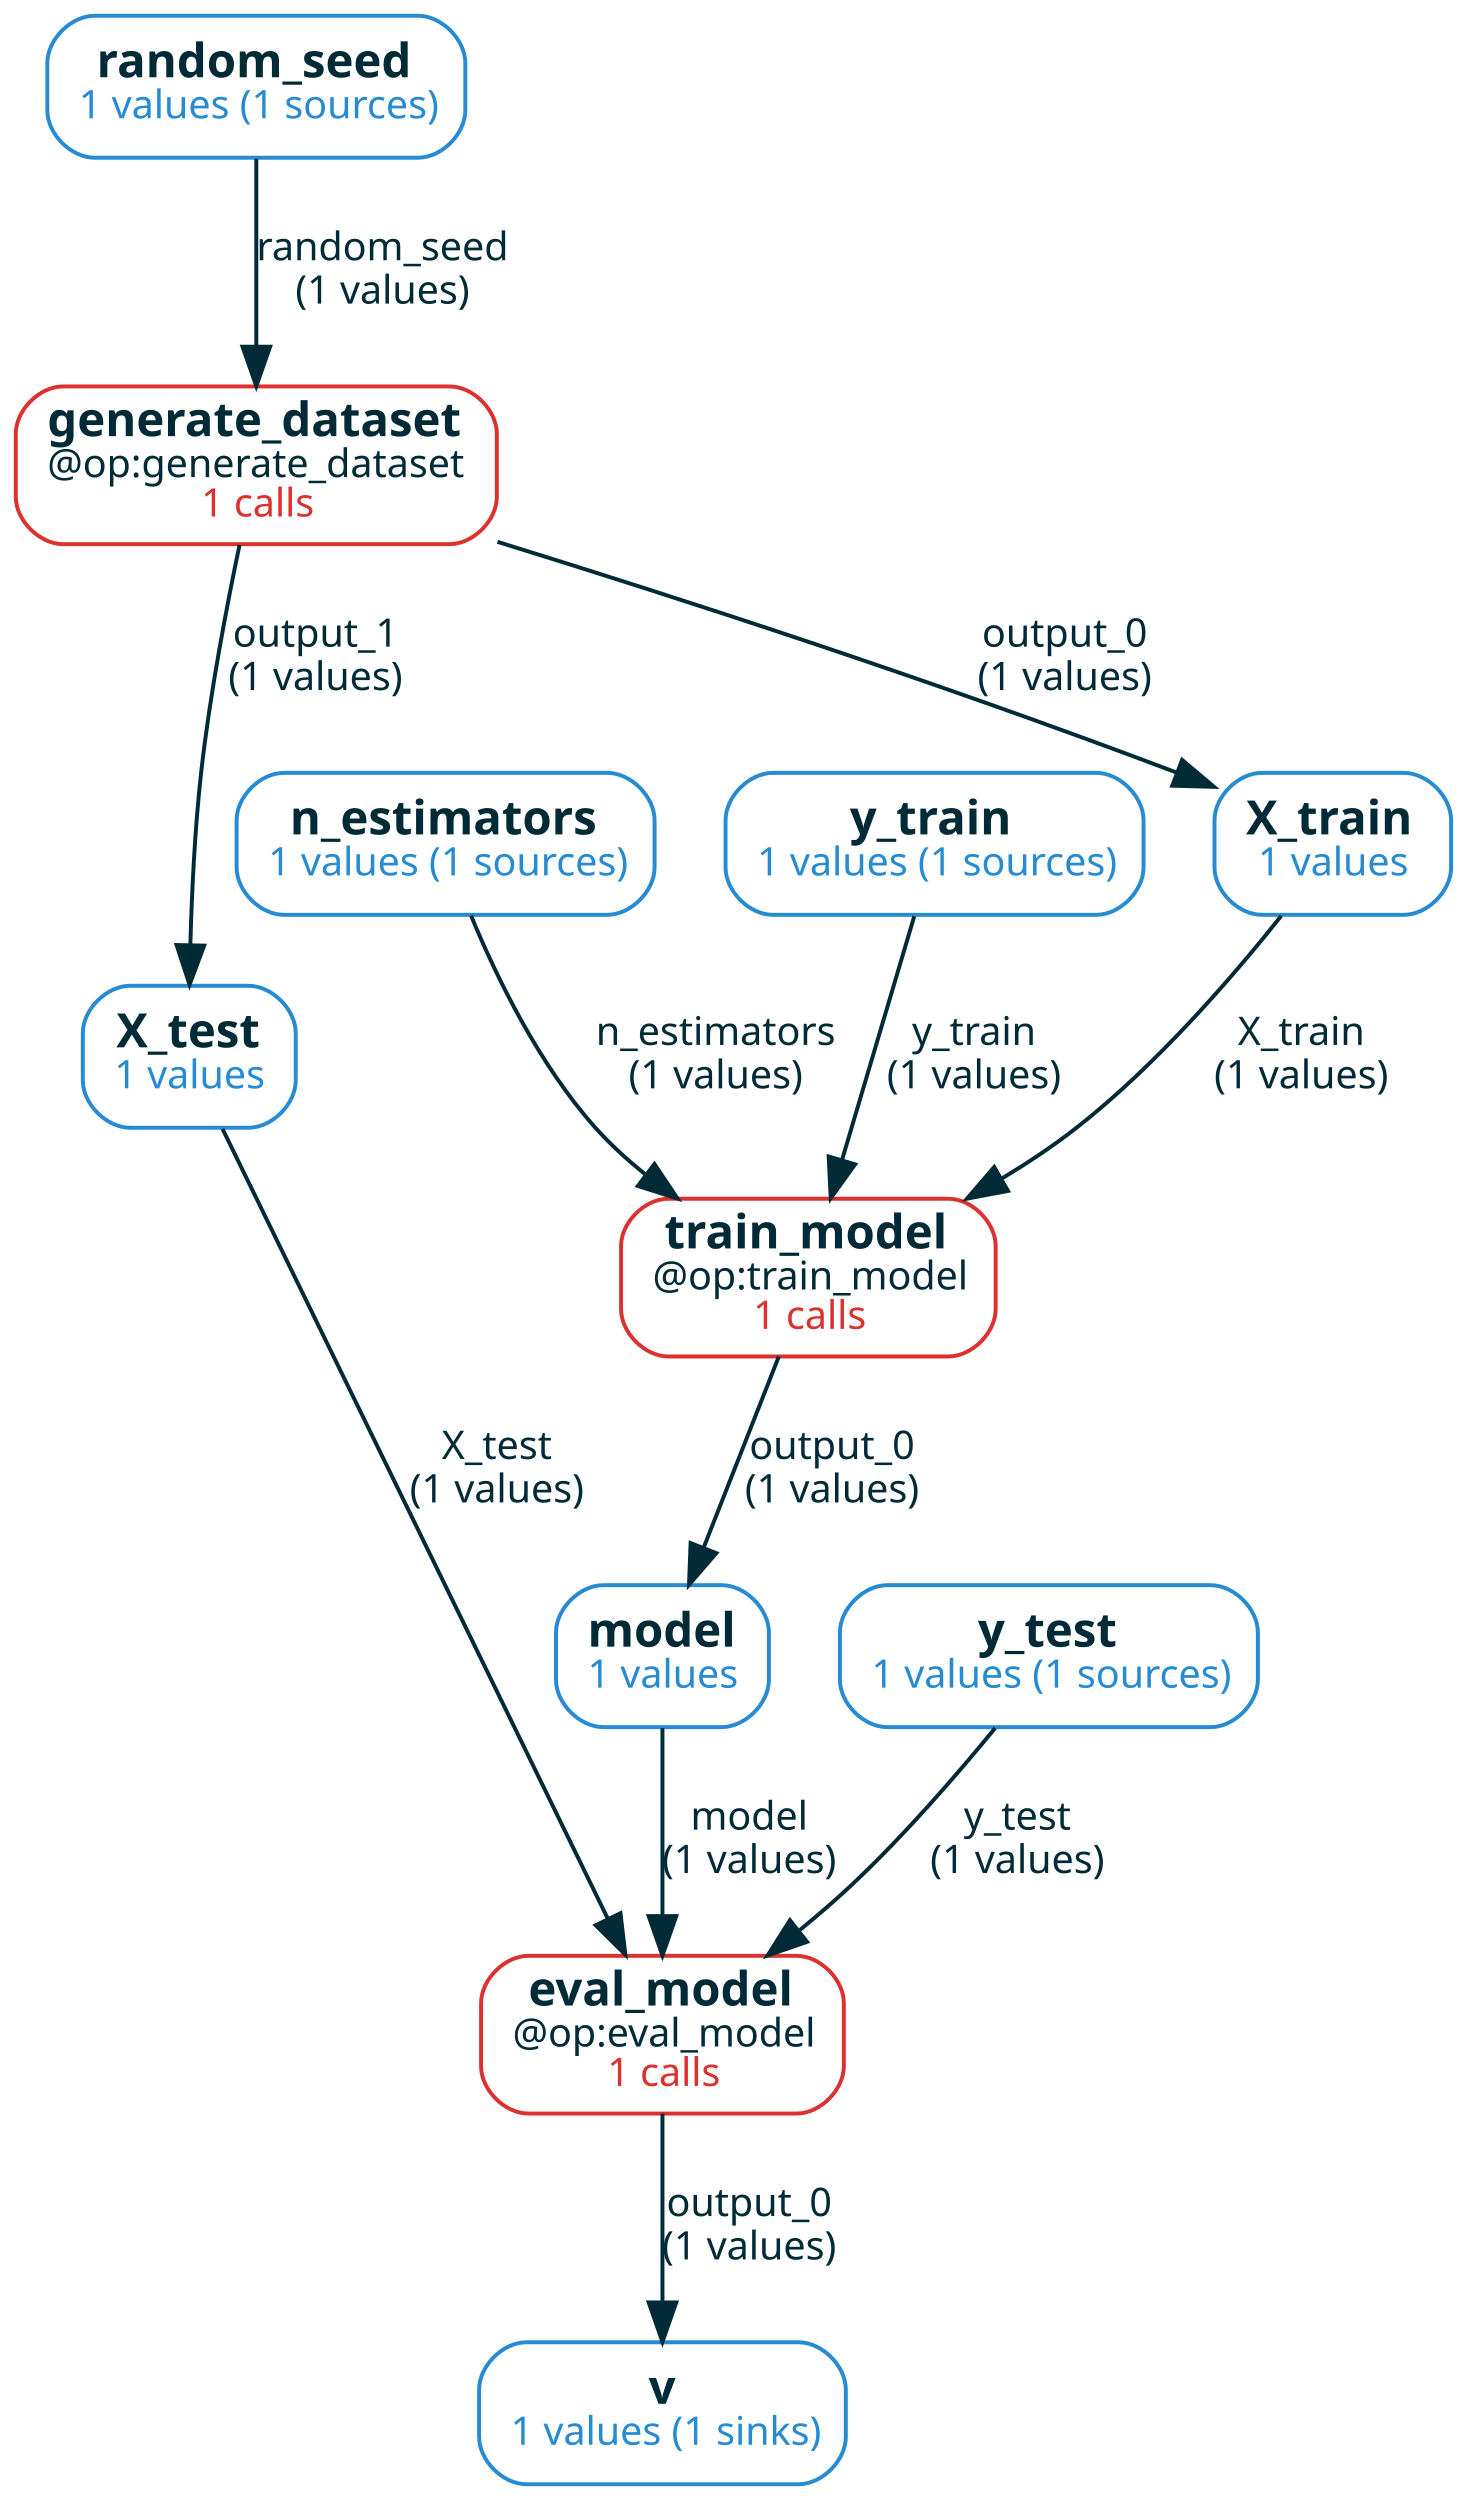
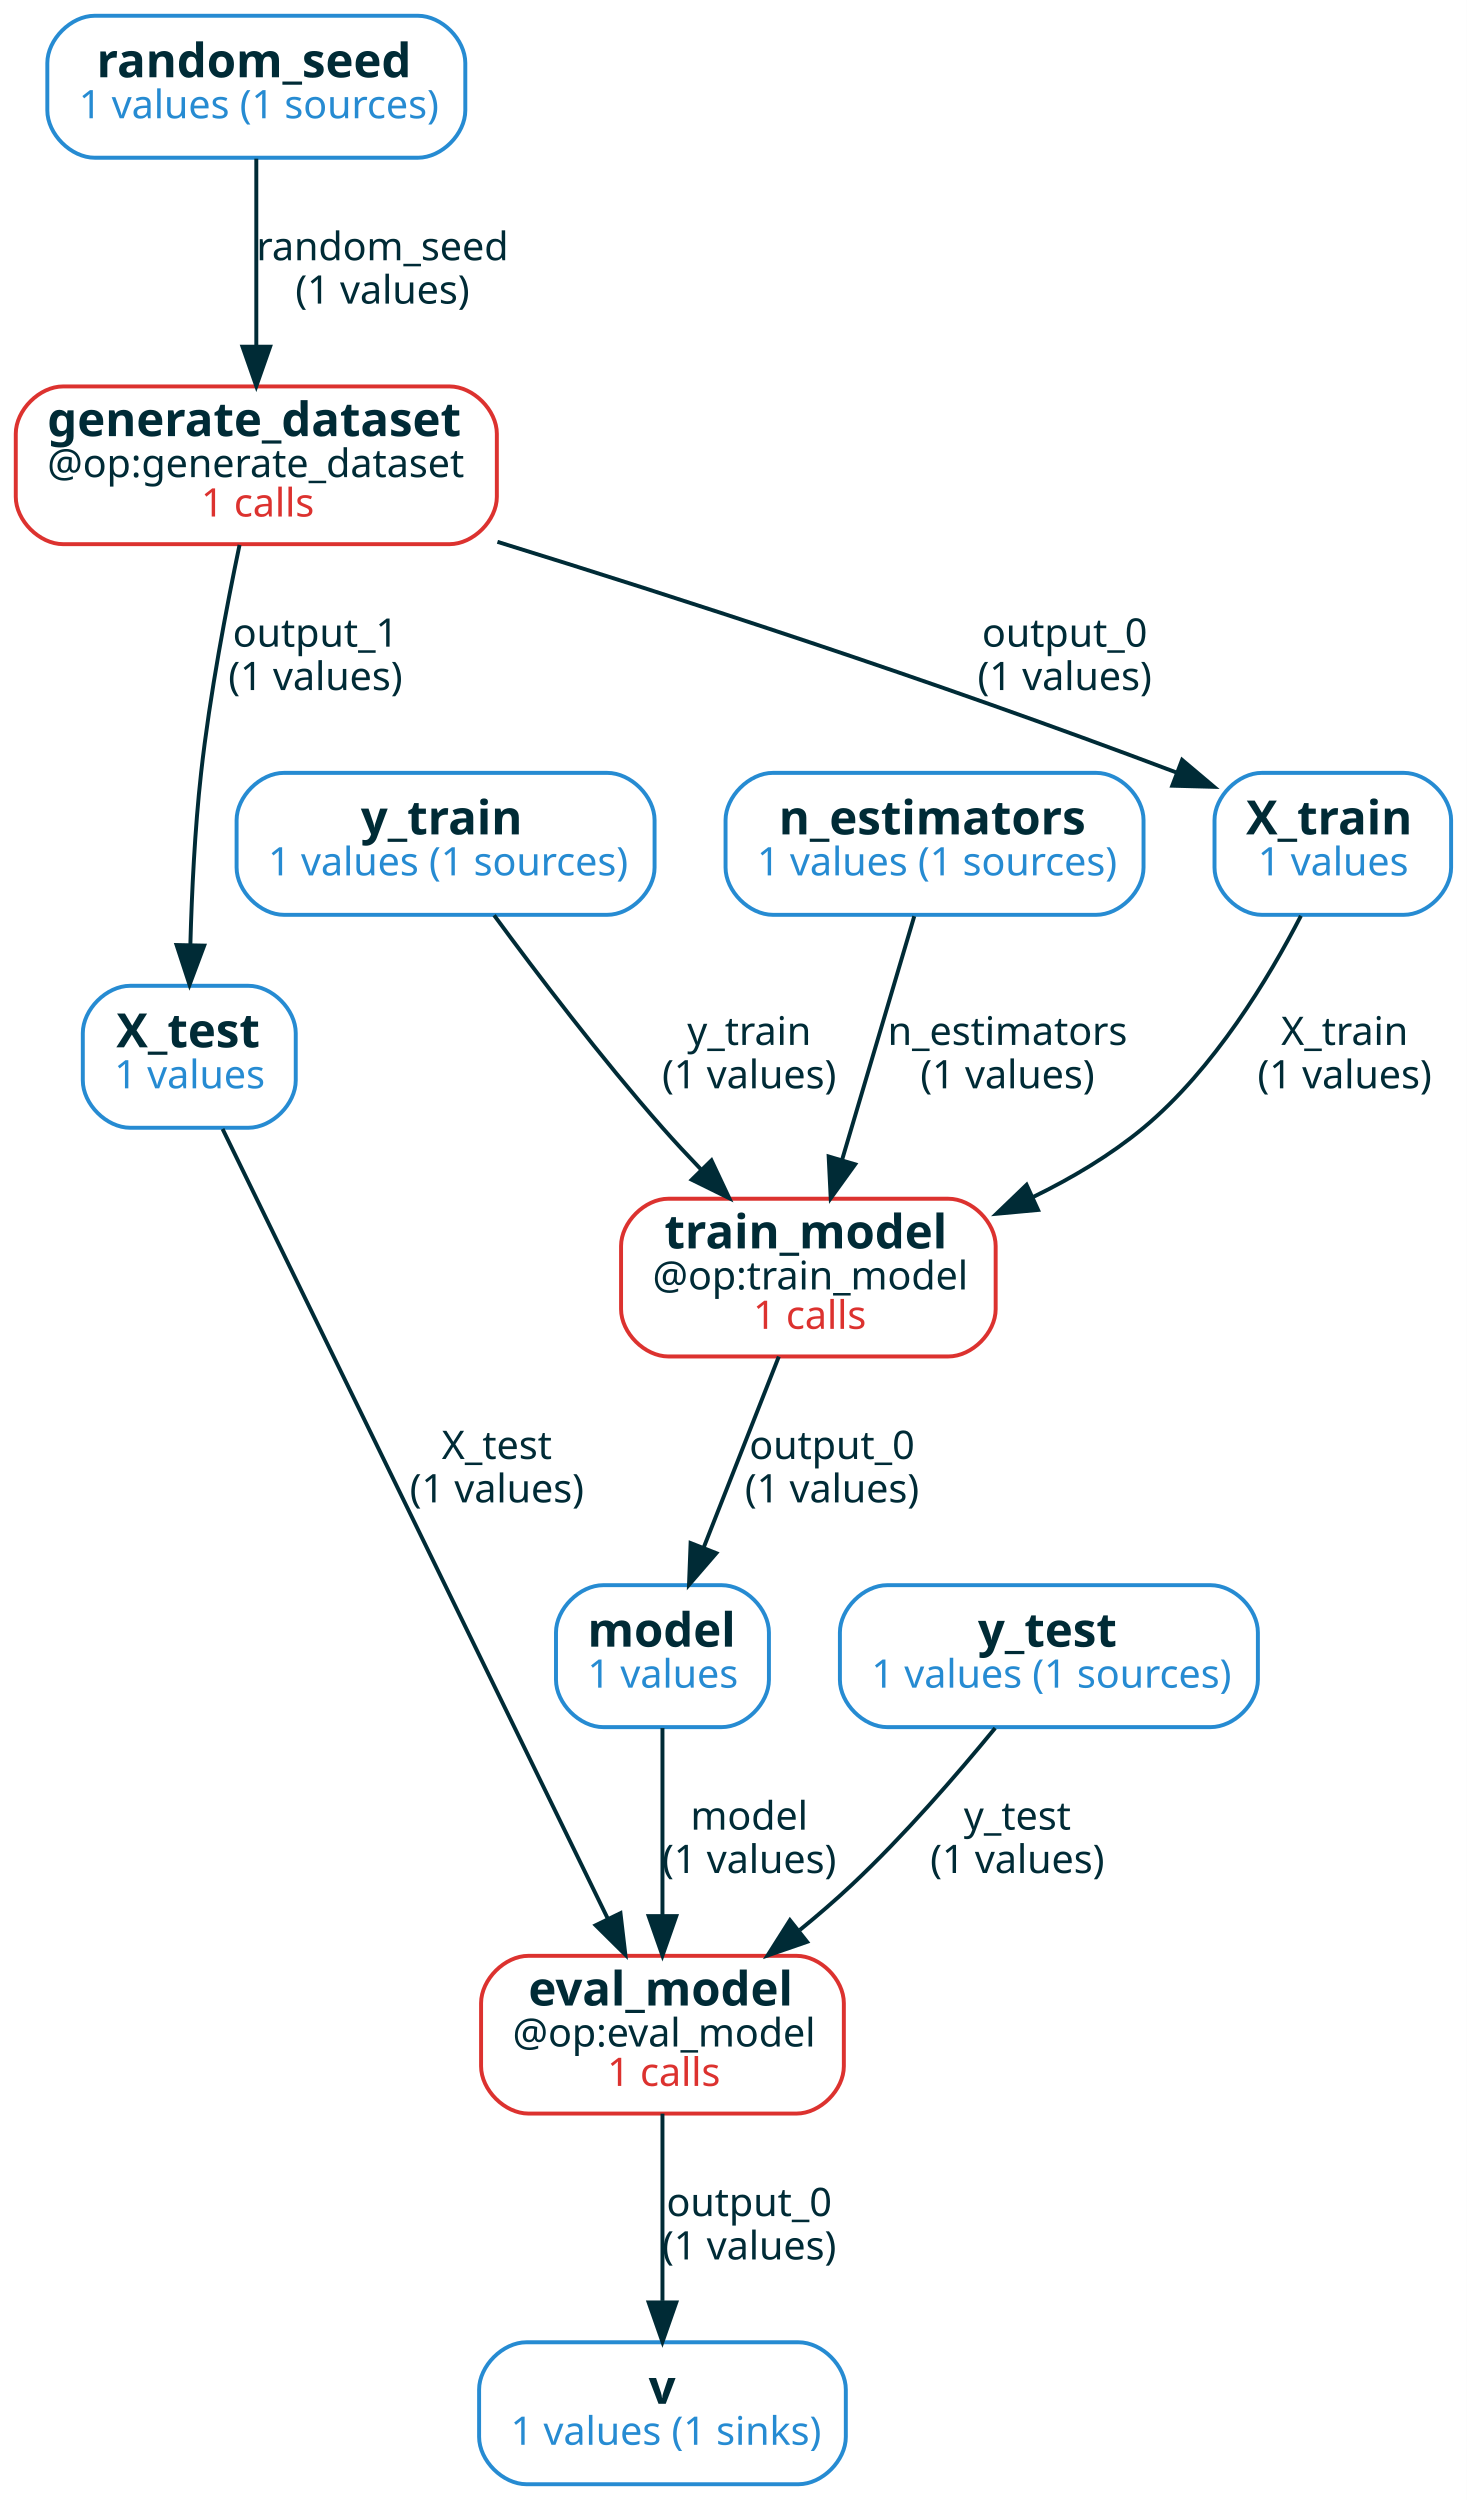
<svg xmlns="http://www.w3.org/2000/svg" width="372pt" height="634pt" viewBox="0.00 0.00 372.00 634.00">
  <g id="graph0" class="graph" transform="scale(1 1) rotate(0) translate(4 630)">
    <polygon fill="white" stroke="transparent" points="-4,4 -4,-630 368,-630 368,4 -4,4" />
    <g id="node1" class="node">
+       <path fill="none" stroke="#268bd2" d="M198.5,-36C198.5,-36 129.5,-36 129.5,-36 123.5,-36 117.5,-30 117.5,-24 117.5,-24 117.5,-12 117.5,-12 117.5,-6 123.5,0 129.5,0 129.5,0 198.5,0 198.5,0 204.5,0 210.5,-6 210.5,-12 210.5,-12 210.5,-24 210.5,-24 210.5,-30 204.5,-36 198.5,-36" />
+       <text text-anchor="start" x="160.5" y="-20.4" font-family="RobotoMono" font-weight="bold" font-size="12.00" fill="#002b36">v</text>
+       <text text-anchor="start" x="125.5" y="-10" font-family="RobotoMono" font-size="10.00" fill="#268bd2">1 values (1 sinks)</text>
+     </g>
+     <g id="node2" class="node">
      <path fill="none" stroke="#268bd2" d="M102,-626C102,-626 20,-626 20,-626 14,-626 8,-620 8,-614 8,-614 8,-602 8,-602 8,-596 14,-590 20,-590 20,-590 102,-590 102,-590 108,-590 114,-596 114,-602 114,-602 114,-614 114,-614 114,-620 108,-626 102,-626" />
      <text text-anchor="start" x="20.5" y="-610.4" font-family="RobotoMono" font-weight="bold" font-size="12.00" fill="#002b36">random_seed</text>
      <text text-anchor="start" x="16" y="-600" font-family="RobotoMono" font-size="10.00" fill="#268bd2">1 values (1 sources)</text>
    </g>
    <g id="node9" class="node">
      <path fill="none" stroke="#dc322f" d="M110,-532C110,-532 12,-532 12,-532 6,-532 0,-526 0,-520 0,-520 0,-504 0,-504 0,-498 6,-492 12,-492 12,-492 110,-492 110,-492 116,-492 122,-498 122,-504 122,-504 122,-520 122,-520 122,-526 116,-532 110,-532" />
      <text text-anchor="start" x="8" y="-519.4" font-family="RobotoMono" font-weight="bold" font-size="12.00" fill="#002b36">generate_dataset</text>
      <text text-anchor="start" x="8" y="-509" font-family="RobotoMono" font-size="10.00" fill="#002b36">@op:generate_dataset</text>
      <text text-anchor="start" x="47" y="-499" font-family="RobotoMono" font-size="10.00" fill="#dc322f">1 calls</text>
    </g>
    <g id="edge7" class="edge">
      <path fill="none" stroke="#002b36" d="M61,-589.76C61,-576.5 61,-557.86 61,-542.27" />
      <polygon fill="#002b36" stroke="#002b36" points="64.5,-542.07 61,-532.07 57.5,-542.07 64.5,-542.07" />
      <text text-anchor="middle" x="93" y="-564" font-family="RobotoMono" font-size="10.00" fill="#002b36">random_seed</text>
      <text text-anchor="middle" x="93" y="-553" font-family="RobotoMono" font-size="10.00" fill="#002b36">(1 values)</text>
    </g>
-     <g id="node2" class="node">
-       <path fill="none" stroke="#268bd2" d="M198.5,-36C198.5,-36 129.5,-36 129.5,-36 123.5,-36 117.5,-30 117.5,-24 117.5,-24 117.5,-12 117.5,-12 117.5,-6 123.5,0 129.5,0 129.5,0 198.5,0 198.5,0 204.5,0 210.5,-6 210.5,-12 210.5,-12 210.5,-24 210.5,-24 210.5,-30 204.5,-36 198.5,-36" />
-       <text text-anchor="start" x="160.5" y="-20.4" font-family="RobotoMono" font-weight="bold" font-size="12.00" fill="#002b36">v</text>
-       <text text-anchor="start" x="125.5" y="-10" font-family="RobotoMono" font-size="10.00" fill="#268bd2">1 values (1 sinks)</text>
-     </g>
    <g id="node3" class="node">
      <path fill="none" stroke="#268bd2" d="M352,-434C352,-434 316,-434 316,-434 310,-434 304,-428 304,-422 304,-422 304,-410 304,-410 304,-404 310,-398 316,-398 316,-398 352,-398 352,-398 358,-398 364,-404 364,-410 364,-410 364,-422 364,-422 364,-428 358,-434 352,-434" />
      <text text-anchor="start" x="312" y="-418.4" font-family="RobotoMono" font-weight="bold" font-size="12.00" fill="#002b36">X_train</text>
      <text text-anchor="start" x="315" y="-408" font-family="RobotoMono" font-size="10.00" fill="#268bd2">1 values</text>
    </g>
-     <g id="node11" class="node">
+     <g id="node10" class="node">
      <path fill="none" stroke="#dc322f" d="M236.5,-326C236.5,-326 165.5,-326 165.5,-326 159.5,-326 153.5,-320 153.5,-314 153.5,-314 153.5,-298 153.5,-298 153.5,-292 159.5,-286 165.5,-286 165.5,-286 236.5,-286 236.5,-286 242.5,-286 248.5,-292 248.5,-298 248.5,-298 248.5,-314 248.5,-314 248.5,-320 242.5,-326 236.5,-326" />
      <text text-anchor="start" x="164.5" y="-313.4" font-family="RobotoMono" font-weight="bold" font-size="12.00" fill="#002b36">train_model</text>
      <text text-anchor="start" x="161.5" y="-303" font-family="RobotoMono" font-size="10.00" fill="#002b36">@op:train_model</text>
      <text text-anchor="start" x="187" y="-293" font-family="RobotoMono" font-size="10.00" fill="#dc322f">1 calls</text>
    </g>
-     <g id="edge10" class="edge">
-       <path fill="none" stroke="#002b36" d="M320.92,-397.72C308.67,-382.33 289.27,-359.86 269,-344 263.18,-339.45 256.72,-335.14 250.17,-331.19" />
-       <polygon fill="#002b36" stroke="#002b36" points="251.63,-327.99 241.22,-326.02 248.13,-334.05 251.63,-327.99" />
-       <text text-anchor="middle" x="326" y="-365" font-family="RobotoMono" font-size="10.00" fill="#002b36">X_train</text>
-       <text text-anchor="middle" x="326" y="-354" font-family="RobotoMono" font-size="10.00" fill="#002b36">(1 values)</text>
+     <g id="edge11" class="edge">
+       <path fill="none" stroke="#002b36" d="M325.92,-397.75C317.77,-381.96 303.85,-358.84 286,-344 277.66,-337.07 267.82,-331.22 257.85,-326.37" />
+       <polygon fill="#002b36" stroke="#002b36" points="259.25,-323.16 248.7,-322.19 256.34,-329.53 259.25,-323.16" />
+       <text text-anchor="middle" x="337" y="-365" font-family="RobotoMono" font-size="10.00" fill="#002b36">X_train</text>
+       <text text-anchor="middle" x="337" y="-354" font-family="RobotoMono" font-size="10.00" fill="#002b36">(1 values)</text>
    </g>
    <g id="node4" class="node">
      <path fill="none" stroke="#268bd2" d="M150,-434C150,-434 68,-434 68,-434 62,-434 56,-428 56,-422 56,-422 56,-410 56,-410 56,-404 62,-398 68,-398 68,-398 150,-398 150,-398 156,-398 162,-404 162,-410 162,-410 162,-422 162,-422 162,-428 156,-434 150,-434" />
-       <text text-anchor="start" x="69.5" y="-418.4" font-family="RobotoMono" font-weight="bold" font-size="12.00" fill="#002b36">n_estimators</text>
+       <text text-anchor="start" x="87.5" y="-418.4" font-family="RobotoMono" font-weight="bold" font-size="12.00" fill="#002b36">y_train</text>
      <text text-anchor="start" x="64" y="-408" font-family="RobotoMono" font-size="10.00" fill="#268bd2">1 values (1 sources)</text>
    </g>
    <g id="edge9" class="edge">
-       <path fill="none" stroke="#002b36" d="M115.45,-397.8C121.8,-382.47 132.63,-360.03 147,-344 150.75,-339.82 155.05,-335.88 159.57,-332.24" />
-       <polygon fill="#002b36" stroke="#002b36" points="161.96,-334.82 167.85,-326.02 157.75,-329.23 161.96,-334.82" />
-       <text text-anchor="middle" x="177.5" y="-365" font-family="RobotoMono" font-size="10.00" fill="#002b36">n_estimators</text>
-       <text text-anchor="middle" x="177.5" y="-354" font-family="RobotoMono" font-size="10.00" fill="#002b36">(1 values)</text>
+       <path fill="none" stroke="#002b36" d="M121.31,-397.88C132.1,-383.19 148.44,-361.67 164,-344 167.06,-340.53 170.36,-336.98 173.69,-333.52" />
+       <polygon fill="#002b36" stroke="#002b36" points="176.43,-335.73 180.94,-326.14 171.43,-330.82 176.43,-335.73" />
+       <text text-anchor="middle" x="186" y="-365" font-family="RobotoMono" font-size="10.00" fill="#002b36">y_train</text>
+       <text text-anchor="middle" x="186" y="-354" font-family="RobotoMono" font-size="10.00" fill="#002b36">(1 values)</text>
    </g>
    <g id="node5" class="node">
-       <path fill="none" stroke="#268bd2" d="M59,-380C59,-380 29,-380 29,-380 23,-380 17,-374 17,-368 17,-368 17,-356 17,-356 17,-350 23,-344 29,-344 29,-344 59,-344 59,-344 65,-344 71,-350 71,-356 71,-356 71,-368 71,-368 71,-374 65,-380 59,-380" />
-       <text text-anchor="start" x="25.5" y="-364.4" font-family="RobotoMono" font-weight="bold" font-size="12.00" fill="#002b36">X_test</text>
-       <text text-anchor="start" x="25" y="-354" font-family="RobotoMono" font-size="10.00" fill="#268bd2">1 values</text>
+       <path fill="none" stroke="#268bd2" d="M179,-228C179,-228 149,-228 149,-228 143,-228 137,-222 137,-216 137,-216 137,-204 137,-204 137,-198 143,-192 149,-192 149,-192 179,-192 179,-192 185,-192 191,-198 191,-204 191,-204 191,-216 191,-216 191,-222 185,-228 179,-228" />
+       <text text-anchor="start" x="145" y="-212.4" font-family="RobotoMono" font-weight="bold" font-size="12.00" fill="#002b36">model</text>
+       <text text-anchor="start" x="145" y="-202" font-family="RobotoMono" font-size="10.00" fill="#268bd2">1 values</text>
    </g>
-     <g id="node10" class="node">
+     <g id="node11" class="node">
      <path fill="none" stroke="#dc322f" d="M198,-134C198,-134 130,-134 130,-134 124,-134 118,-128 118,-122 118,-122 118,-106 118,-106 118,-100 124,-94 130,-94 130,-94 198,-94 198,-94 204,-94 210,-100 210,-106 210,-106 210,-122 210,-122 210,-128 204,-134 198,-134" />
      <text text-anchor="start" x="130" y="-121.4" font-family="RobotoMono" font-weight="bold" font-size="12.00" fill="#002b36">eval_model</text>
      <text text-anchor="start" x="126" y="-111" font-family="RobotoMono" font-size="10.00" fill="#002b36">@op:eval_model</text>
      <text text-anchor="start" x="150" y="-101" font-family="RobotoMono" font-size="10.00" fill="#dc322f">1 calls</text>
    </g>
    <g id="edge4" class="edge">
-       <path fill="none" stroke="#002b36" d="M52.44,-343.7C72.84,-301.89 124.99,-194.98 150.09,-143.52" />
-       <polygon fill="#002b36" stroke="#002b36" points="153.35,-144.82 154.59,-134.29 147.06,-141.75 153.35,-144.82" />
-       <text text-anchor="middle" x="122" y="-260" font-family="RobotoMono" font-size="10.00" fill="#002b36">X_test</text>
-       <text text-anchor="middle" x="122" y="-249" font-family="RobotoMono" font-size="10.00" fill="#002b36">(1 values)</text>
-     </g>
-     <g id="node6" class="node">
-       <path fill="none" stroke="#268bd2" d="M179,-228C179,-228 149,-228 149,-228 143,-228 137,-222 137,-216 137,-216 137,-204 137,-204 137,-198 143,-192 149,-192 149,-192 179,-192 179,-192 185,-192 191,-198 191,-204 191,-204 191,-216 191,-216 191,-222 185,-228 179,-228" />
-       <text text-anchor="start" x="145" y="-212.4" font-family="RobotoMono" font-weight="bold" font-size="12.00" fill="#002b36">model</text>
-       <text text-anchor="start" x="145" y="-202" font-family="RobotoMono" font-size="10.00" fill="#268bd2">1 values</text>
-     </g>
-     <g id="edge2" class="edge">
      <path fill="none" stroke="#002b36" d="M164,-191.76C164,-178.5 164,-159.86 164,-144.27" />
      <polygon fill="#002b36" stroke="#002b36" points="167.5,-144.07 164,-134.07 160.5,-144.07 167.5,-144.07" />
      <text text-anchor="middle" x="186" y="-166" font-family="RobotoMono" font-size="10.00" fill="#002b36">model</text>
      <text text-anchor="middle" x="186" y="-155" font-family="RobotoMono" font-size="10.00" fill="#002b36">(1 values)</text>
    </g>
-     <g id="node7" class="node">
+     <g id="node6" class="node">
      <path fill="none" stroke="#268bd2" d="M274,-434C274,-434 192,-434 192,-434 186,-434 180,-428 180,-422 180,-422 180,-410 180,-410 180,-404 186,-398 192,-398 192,-398 274,-398 274,-398 280,-398 286,-404 286,-410 286,-410 286,-422 286,-422 286,-428 280,-434 274,-434" />
-       <text text-anchor="start" x="211.5" y="-418.4" font-family="RobotoMono" font-weight="bold" font-size="12.00" fill="#002b36">y_train</text>
+       <text text-anchor="start" x="193.5" y="-418.4" font-family="RobotoMono" font-weight="bold" font-size="12.00" fill="#002b36">n_estimators</text>
      <text text-anchor="start" x="188" y="-408" font-family="RobotoMono" font-size="10.00" fill="#268bd2">1 values (1 sources)</text>
    </g>
-     <g id="edge11" class="edge">
+     <g id="edge10" class="edge">
      <path fill="none" stroke="#002b36" d="M227.86,-397.65C222.92,-380.99 215.38,-355.53 209.54,-335.83" />
      <polygon fill="#002b36" stroke="#002b36" points="212.86,-334.72 206.67,-326.13 206.15,-336.71 212.86,-334.72" />
-       <text text-anchor="middle" x="243" y="-365" font-family="RobotoMono" font-size="10.00" fill="#002b36">y_train</text>
-       <text text-anchor="middle" x="243" y="-354" font-family="RobotoMono" font-size="10.00" fill="#002b36">(1 values)</text>
+       <text text-anchor="middle" x="251.5" y="-365" font-family="RobotoMono" font-size="10.00" fill="#002b36">n_estimators</text>
+       <text text-anchor="middle" x="251.5" y="-354" font-family="RobotoMono" font-size="10.00" fill="#002b36">(1 values)</text>
+     </g>
+     <g id="node7" class="node">
+       <path fill="none" stroke="#268bd2" d="M59,-380C59,-380 29,-380 29,-380 23,-380 17,-374 17,-368 17,-368 17,-356 17,-356 17,-350 23,-344 29,-344 29,-344 59,-344 59,-344 65,-344 71,-350 71,-356 71,-356 71,-368 71,-368 71,-374 65,-380 59,-380" />
+       <text text-anchor="start" x="25.5" y="-364.4" font-family="RobotoMono" font-weight="bold" font-size="12.00" fill="#002b36">X_test</text>
+       <text text-anchor="start" x="25" y="-354" font-family="RobotoMono" font-size="10.00" fill="#268bd2">1 values</text>
+     </g>
+     <g id="edge2" class="edge">
+       <path fill="none" stroke="#002b36" d="M52.44,-343.7C72.84,-301.89 124.99,-194.98 150.09,-143.52" />
+       <polygon fill="#002b36" stroke="#002b36" points="153.35,-144.82 154.59,-134.29 147.06,-141.75 153.35,-144.82" />
+       <text text-anchor="middle" x="122" y="-260" font-family="RobotoMono" font-size="10.00" fill="#002b36">X_test</text>
+       <text text-anchor="middle" x="122" y="-249" font-family="RobotoMono" font-size="10.00" fill="#002b36">(1 values)</text>
    </g>
    <g id="node8" class="node">
      <path fill="none" stroke="#268bd2" d="M303,-228C303,-228 221,-228 221,-228 215,-228 209,-222 209,-216 209,-216 209,-204 209,-204 209,-198 215,-192 221,-192 221,-192 303,-192 303,-192 309,-192 315,-198 315,-204 315,-204 315,-216 315,-216 315,-222 309,-228 303,-228" />
      <text text-anchor="start" x="244" y="-212.4" font-family="RobotoMono" font-weight="bold" font-size="12.00" fill="#002b36">y_test</text>
      <text text-anchor="start" x="217" y="-202" font-family="RobotoMono" font-size="10.00" fill="#268bd2">1 values (1 sources)</text>
    </g>
    <g id="edge3" class="edge">
      <path fill="none" stroke="#002b36" d="M248.37,-191.76C238.74,-180.02 225.25,-164.43 212,-152 207.88,-148.13 203.37,-144.25 198.82,-140.54" />
      <polygon fill="#002b36" stroke="#002b36" points="200.67,-137.55 190.66,-134.09 196.33,-143.04 200.67,-137.55" />
      <text text-anchor="middle" x="254" y="-166" font-family="RobotoMono" font-size="10.00" fill="#002b36">y_test</text>
      <text text-anchor="middle" x="254" y="-155" font-family="RobotoMono" font-size="10.00" fill="#002b36">(1 values)</text>
    </g>
    <g id="edge6" class="edge">
      <path fill="none" stroke="#002b36" d="M122.15,-492.59C167.46,-478.56 230.79,-458.13 294.48,-434.04" />
      <polygon fill="#002b36" stroke="#002b36" points="295.78,-437.29 303.88,-430.46 293.29,-430.75 295.78,-437.29" />
      <text text-anchor="middle" x="266" y="-466" font-family="RobotoMono" font-size="10.00" fill="#002b36">output_0</text>
      <text text-anchor="middle" x="266" y="-455" font-family="RobotoMono" font-size="10.00" fill="#002b36">(1 values)</text>
    </g>
    <g id="edge5" class="edge">
      <path fill="none" stroke="#002b36" d="M56.75,-491.81C53.5,-476.29 49.21,-453.85 47,-434 45.41,-419.73 44.64,-403.75 44.28,-390.58" />
      <polygon fill="#002b36" stroke="#002b36" points="47.78,-390.19 44.07,-380.27 40.78,-390.34 47.78,-390.19" />
      <text text-anchor="middle" x="76" y="-466" font-family="RobotoMono" font-size="10.00" fill="#002b36">output_1</text>
      <text text-anchor="middle" x="76" y="-455" font-family="RobotoMono" font-size="10.00" fill="#002b36">(1 values)</text>
    </g>
+     <g id="edge8" class="edge">
+       <path fill="none" stroke="#002b36" d="M193.51,-285.98C188.04,-272.07 180.54,-253.03 174.48,-237.61" />
+       <polygon fill="#002b36" stroke="#002b36" points="177.65,-236.12 170.73,-228.1 171.14,-238.68 177.65,-236.12" />
+       <text text-anchor="middle" x="207" y="-260" font-family="RobotoMono" font-size="10.00" fill="#002b36">output_0</text>
+       <text text-anchor="middle" x="207" y="-249" font-family="RobotoMono" font-size="10.00" fill="#002b36">(1 values)</text>
+     </g>
    <g id="edge1" class="edge">
      <path fill="none" stroke="#002b36" d="M164,-93.98C164,-80.34 164,-61.75 164,-46.5" />
      <polygon fill="#002b36" stroke="#002b36" points="167.5,-46.1 164,-36.1 160.5,-46.1 167.5,-46.1" />
      <text text-anchor="middle" x="186" y="-68" font-family="RobotoMono" font-size="10.00" fill="#002b36">output_0</text>
      <text text-anchor="middle" x="186" y="-57" font-family="RobotoMono" font-size="10.00" fill="#002b36">(1 values)</text>
    </g>
-     <g id="edge8" class="edge">
-       <path fill="none" stroke="#002b36" d="M193.51,-285.98C188.04,-272.07 180.54,-253.03 174.48,-237.61" />
-       <polygon fill="#002b36" stroke="#002b36" points="177.65,-236.12 170.73,-228.1 171.14,-238.68 177.65,-236.12" />
-       <text text-anchor="middle" x="207" y="-260" font-family="RobotoMono" font-size="10.00" fill="#002b36">output_0</text>
-       <text text-anchor="middle" x="207" y="-249" font-family="RobotoMono" font-size="10.00" fill="#002b36">(1 values)</text>
-     </g>
  </g>
</svg>
